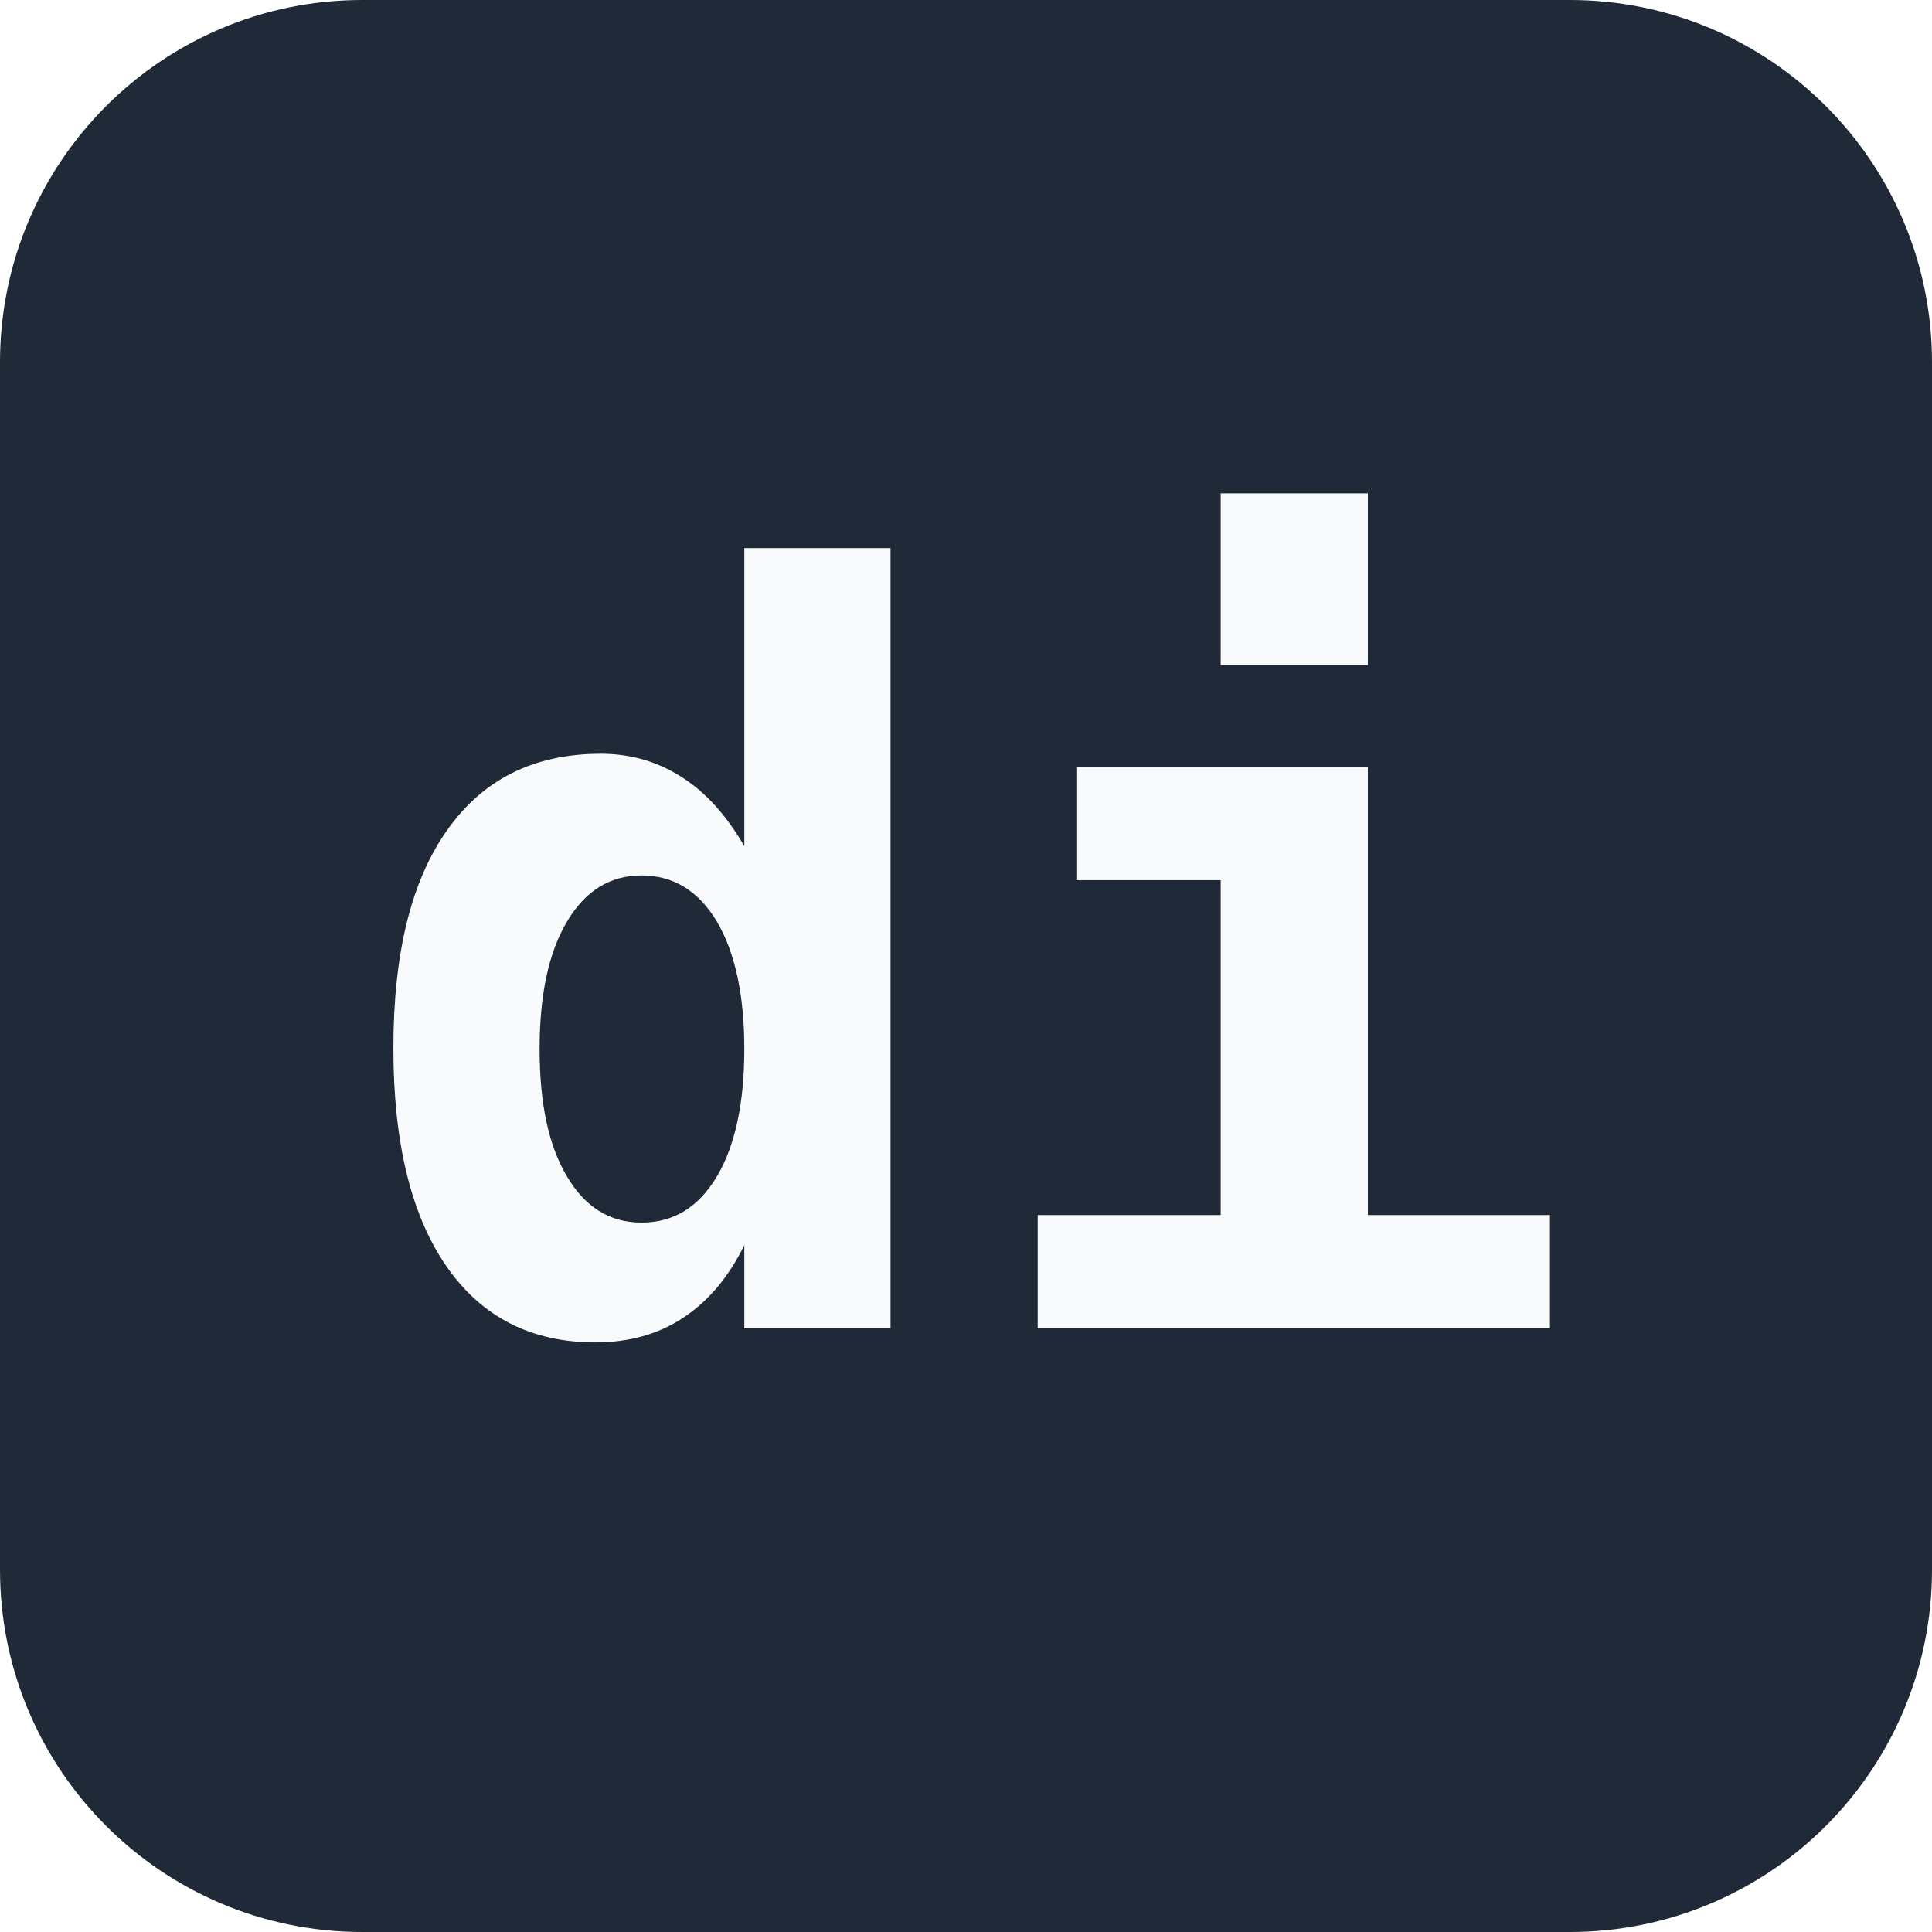
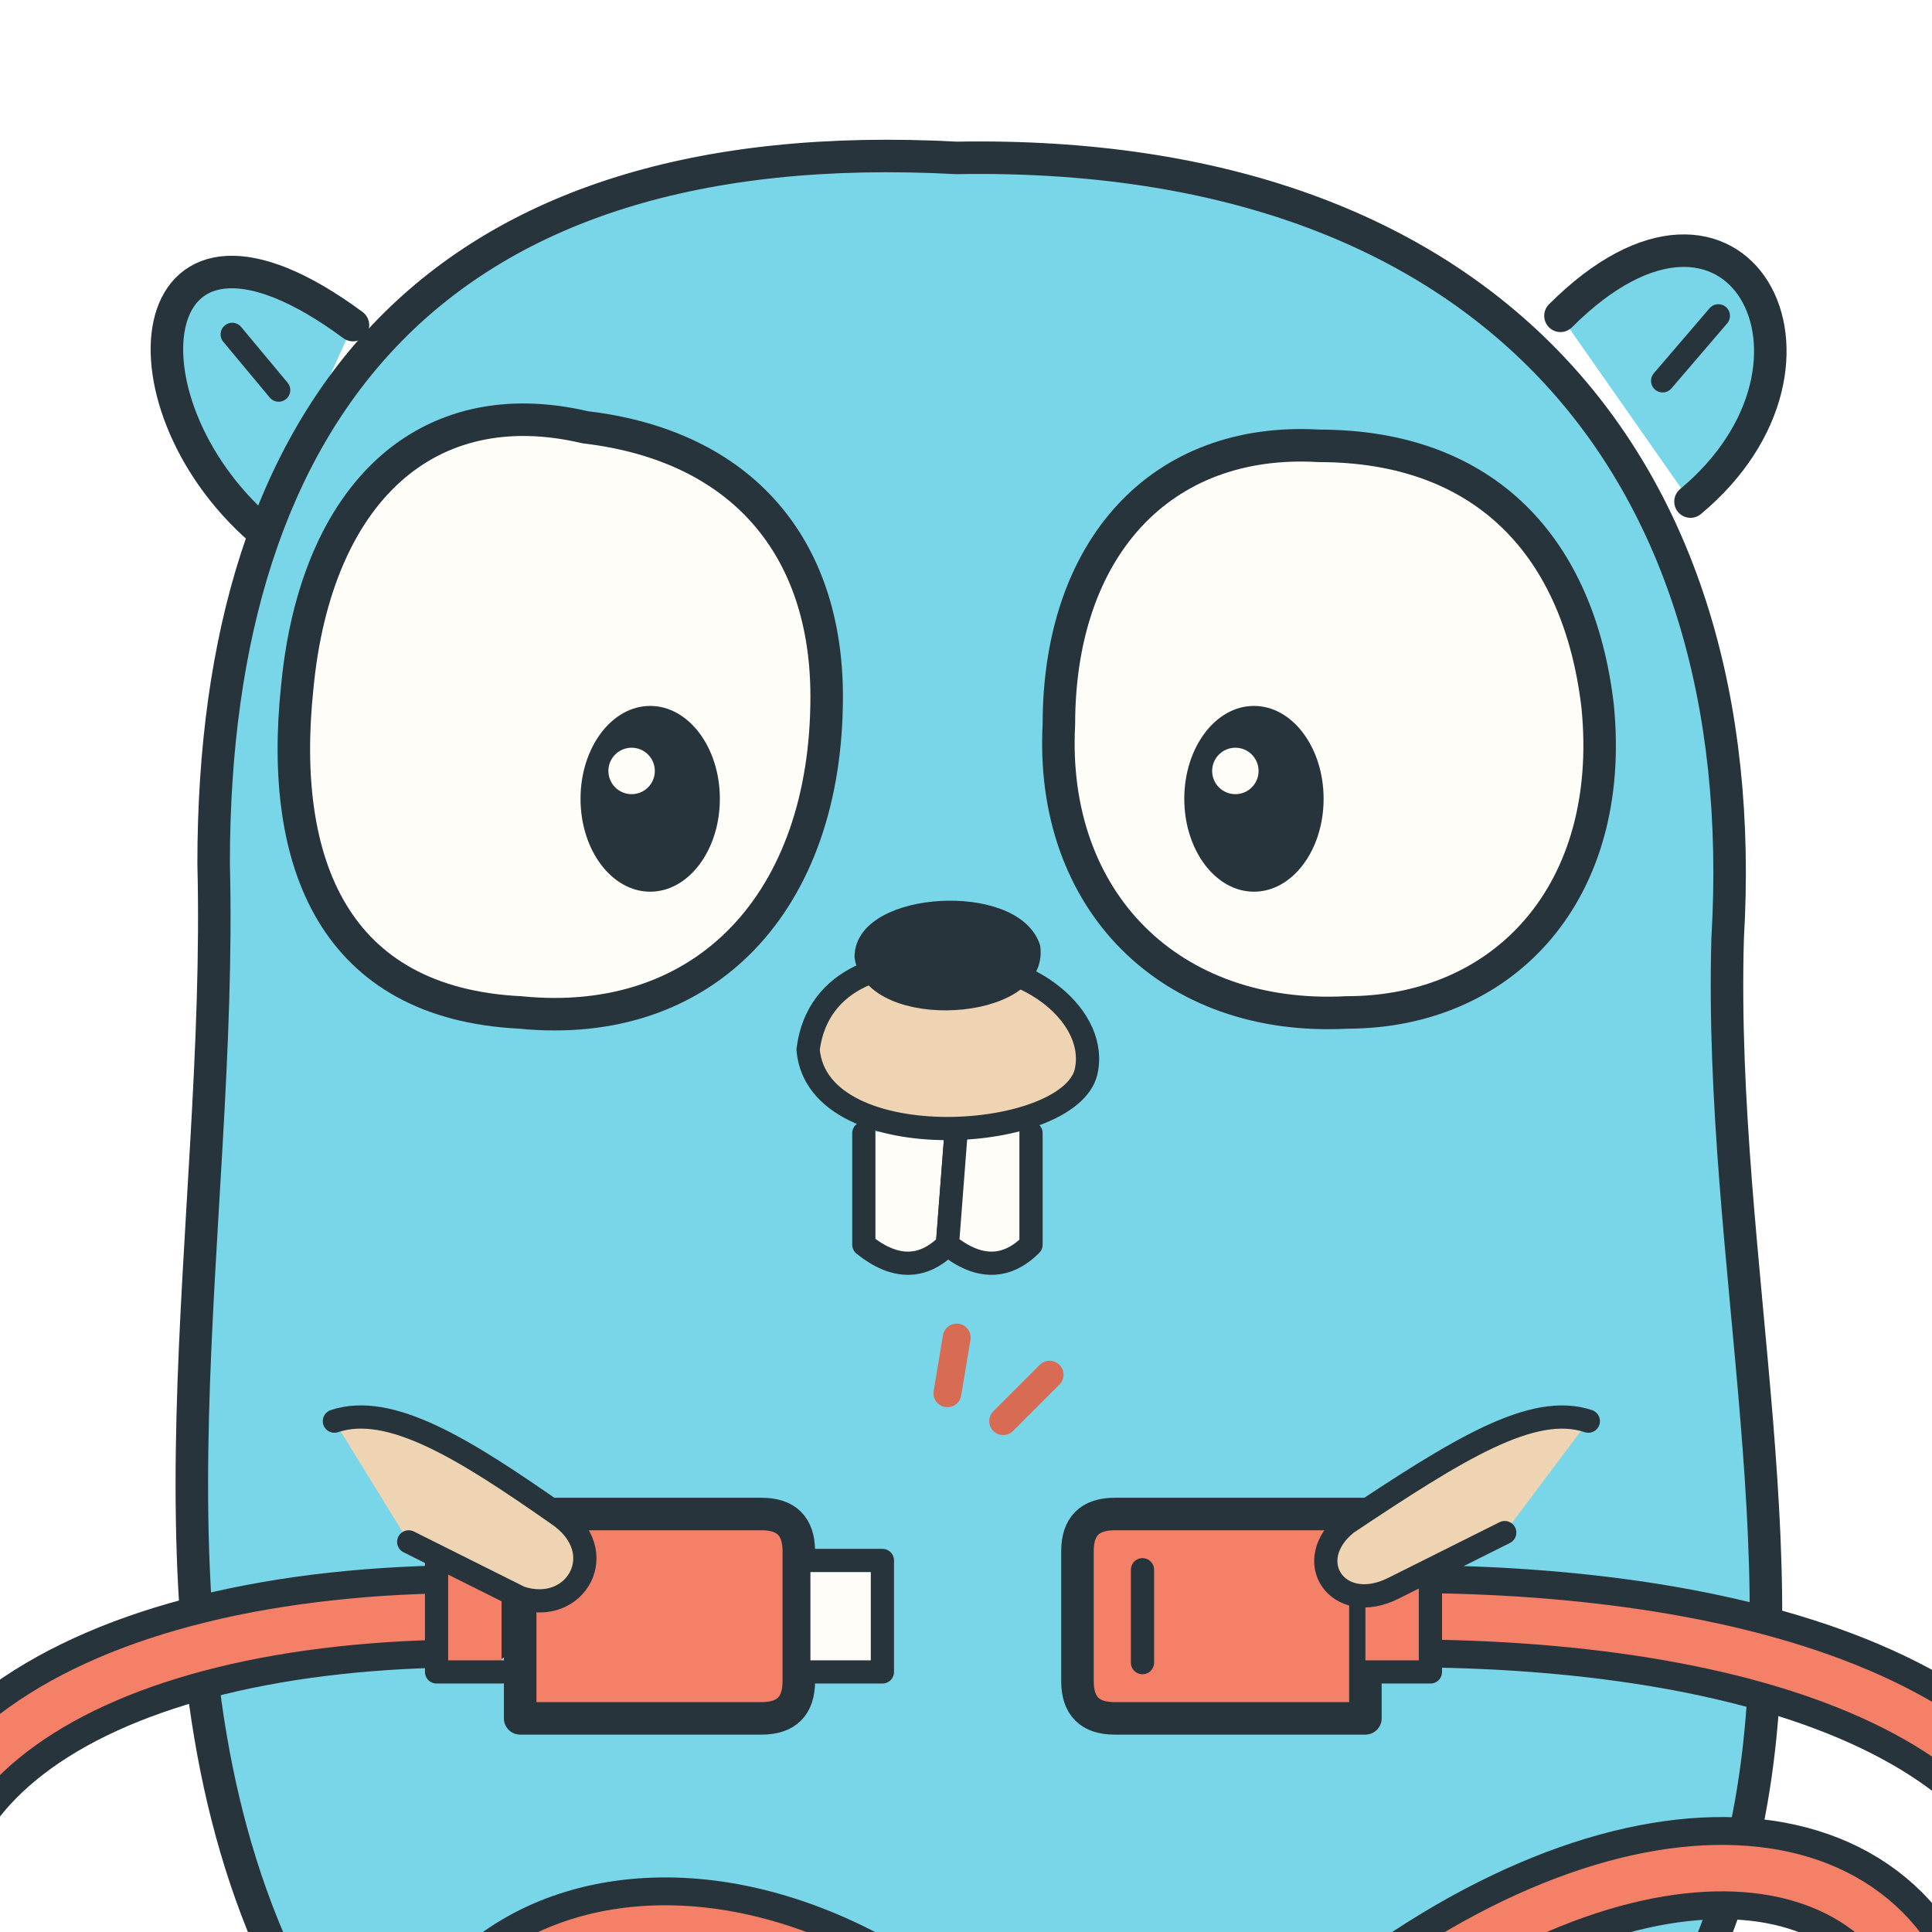
- <svg xmlns="http://www.w3.org/2000/svg" viewBox="0 0 32 32">
-   <rect width="32" height="32" rx="6" fill="#1f2937" />
-   <text x="16" y="22" text-anchor="middle" font-family="ui-monospace, SFMono-Regular, Menlo, monospace" font-size="17" font-weight="700" fill="#f9fafb">di</text>
+ <svg xmlns="http://www.w3.org/2000/svg" viewBox="96 44 208 208" role="img" aria-labelledby="title description">
+   <g stroke="#27343B" stroke-width="3.5" stroke-linecap="round" stroke-linejoin="round">
+     <path d="M134 79 C111 62 108 87 124 101" fill="#79D6E8" />
+     <path d="M126 86 L121 80" fill="none" stroke-width="2.5" />
+     <path d="M264 78 C283 59 296 83 278 98" fill="#79D6E8" />
+     <path d="M275 85 L281 78" fill="none" stroke-width="2.5" />
+     <path d="M151 276 C145 288 143 301 151 303 C159 306 169 290 169 282" fill="#EED4B3" />
+     <path d="M231 283 C232 294 241 305 248 301 C255 297 247 283 244 276" fill="#EED4B3" />
+     <path d="M199 61 C143 58 119 88 119 137 C120 176 110 218 125 253 C138 285 166 291 202 289 C246 291 274 278 283 245 C291 215 281 180 282 145 C285 94 256 60 199 61 Z" fill="#79D6E8" />
+     <path d="M185 119 C185 141 172 155 152 153 C132 152 126 137 128 118 C130 97 142 86 159 90 C176 92 185 103 185 119 Z" fill="#FFFDF8" />
+     <path d="M268 120 C270 140 258 153 241 153 C222 154 209 141 210 122 C210 103 221 91 238 92 C256 92 266 103 268 120 Z" fill="#FFFDF8" />
+     <ellipse cx="166" cy="130" rx="7.5" ry="10" fill="#27343B" stroke="none" />
+     <ellipse cx="231" cy="130" rx="7.5" ry="10" fill="#27343B" stroke="none" />
+     <circle cx="164" cy="127" r="2.5" fill="#FFFDF8" stroke="none" />
+     <circle cx="229" cy="127" r="2.5" fill="#FFFDF8" stroke="none" />
+     <path d="M189 166 L189 178 Q194 182 198 178 L199 165" fill="#FFFDF8" stroke-width="2.5" />
+     <path d="M199 165 L198 178 Q203 182 207 178 L207 166" fill="#FFFDF8" stroke-width="2.5" />
+     <path d="M183 157 C184 149 192 147 198 148 C206 147 214 153 213 159 C212 167 184 169 183 157 Z" fill="#EED4B3" stroke-width="2.5" />
+     <path d="M189 147 C189 141 205 140 207 146 C208 153 190 154 189 147 Z" fill="#27343B" stroke-width="2" />
+     <defs>
+       <path id="cable" d="M147 218         C105 218 79 235 88 262         C98 300 197 300 239 264         C270 238 300 240 305 263         C320 317 193 347 153 300         C124 265 158 237 193 260         C232 286 129 345 98 311         C68 279 116 248 176 277         C239 308 320 311 320 257         C320 228 284 218 247 218" />
+       <path id="cable-crossing-left" d="M193 260 C232 286 129 345 98 311" />
+       <path id="cable-crossing-right" d="M176 277 C239 308 320 311 320 257" />
+     </defs>
+     <use href="#cable" fill="none" stroke-width="11" />
+     <use href="#cable" fill="none" stroke="#F58068" stroke-width="5" />
+     <use href="#cable-crossing-left" fill="none" stroke-width="11" stroke-linecap="butt" />
+     <use href="#cable-crossing-left" fill="none" stroke="#F58068" stroke-width="5" />
+     <use href="#cable-crossing-right" fill="none" stroke-width="11" stroke-linecap="butt" />
+     <use href="#cable-crossing-right" fill="none" stroke="#F58068" stroke-width="5" />
+     <path d="M152 207 L178 207 Q182 207 182 211 L182 225 Q182 229 178 229 L152 229 Z" fill="#F58068" />
+     <path d="M182 212 L191 212 L191 224 L182 224 Z" fill="#FFFDF8" stroke-width="2.5" />
+     <path d="M150 211 L143 211 L143 224 L150 224" fill="#F58068" stroke-width="2.5" />
+     <path d="M216 207 L243 207 L243 229 L216 229 Q212 229 212 225 L212 211 Q212 207 216 207 Z" fill="#F58068" />
+     <path d="M243 211 L250 211 L250 224 L243 224" fill="#F58068" stroke-width="2.5" />
+     <path d="M219 213 L219 223" fill="none" stroke-width="2.5" />
+     <path d="M132 197 C138 195 146 200 156 207 C162 211 158 218 152 216 L140 210" fill="#EED4B3" stroke-width="2.5" />
+     <path d="M267 197 C261 195 253 200 241 208 C236 212 240 218 246 215 L258 209" fill="#EED4B3" stroke-width="2.5" />
+     <path d="M198 194 L199 188 M204 197 L209 192" fill="none" stroke="#D86B54" stroke-width="3" />
+   </g>
</svg>
